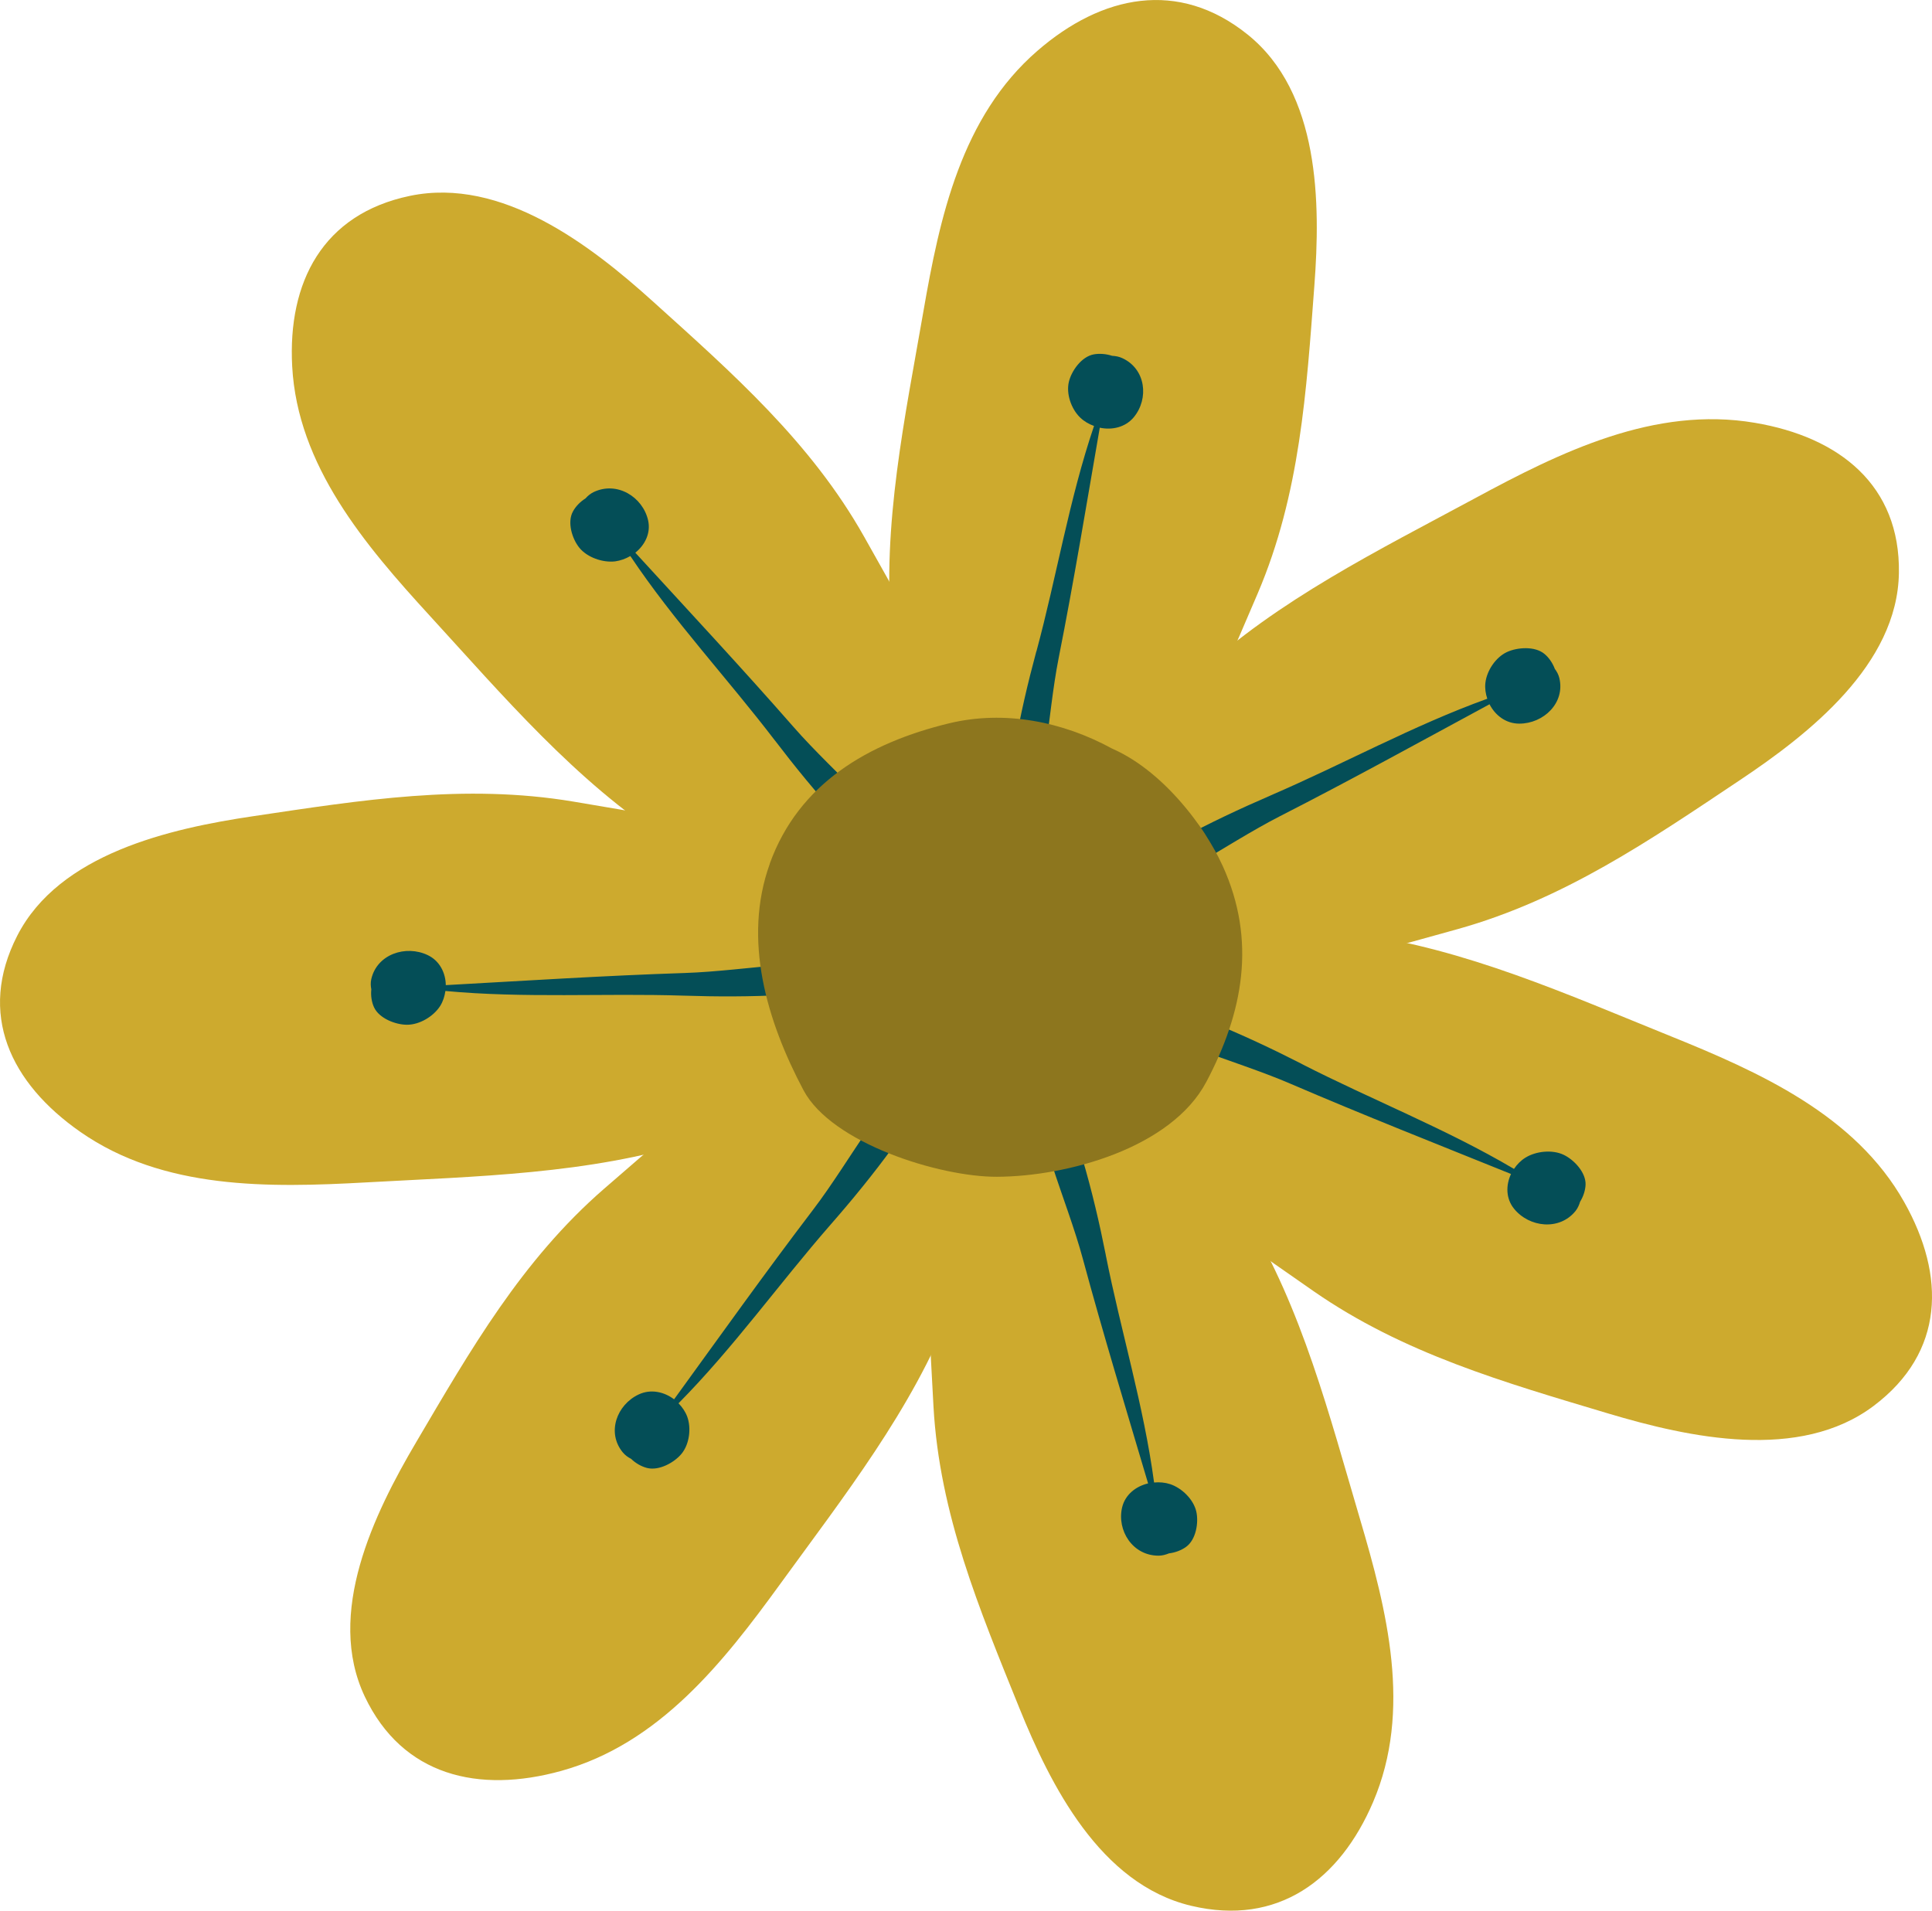
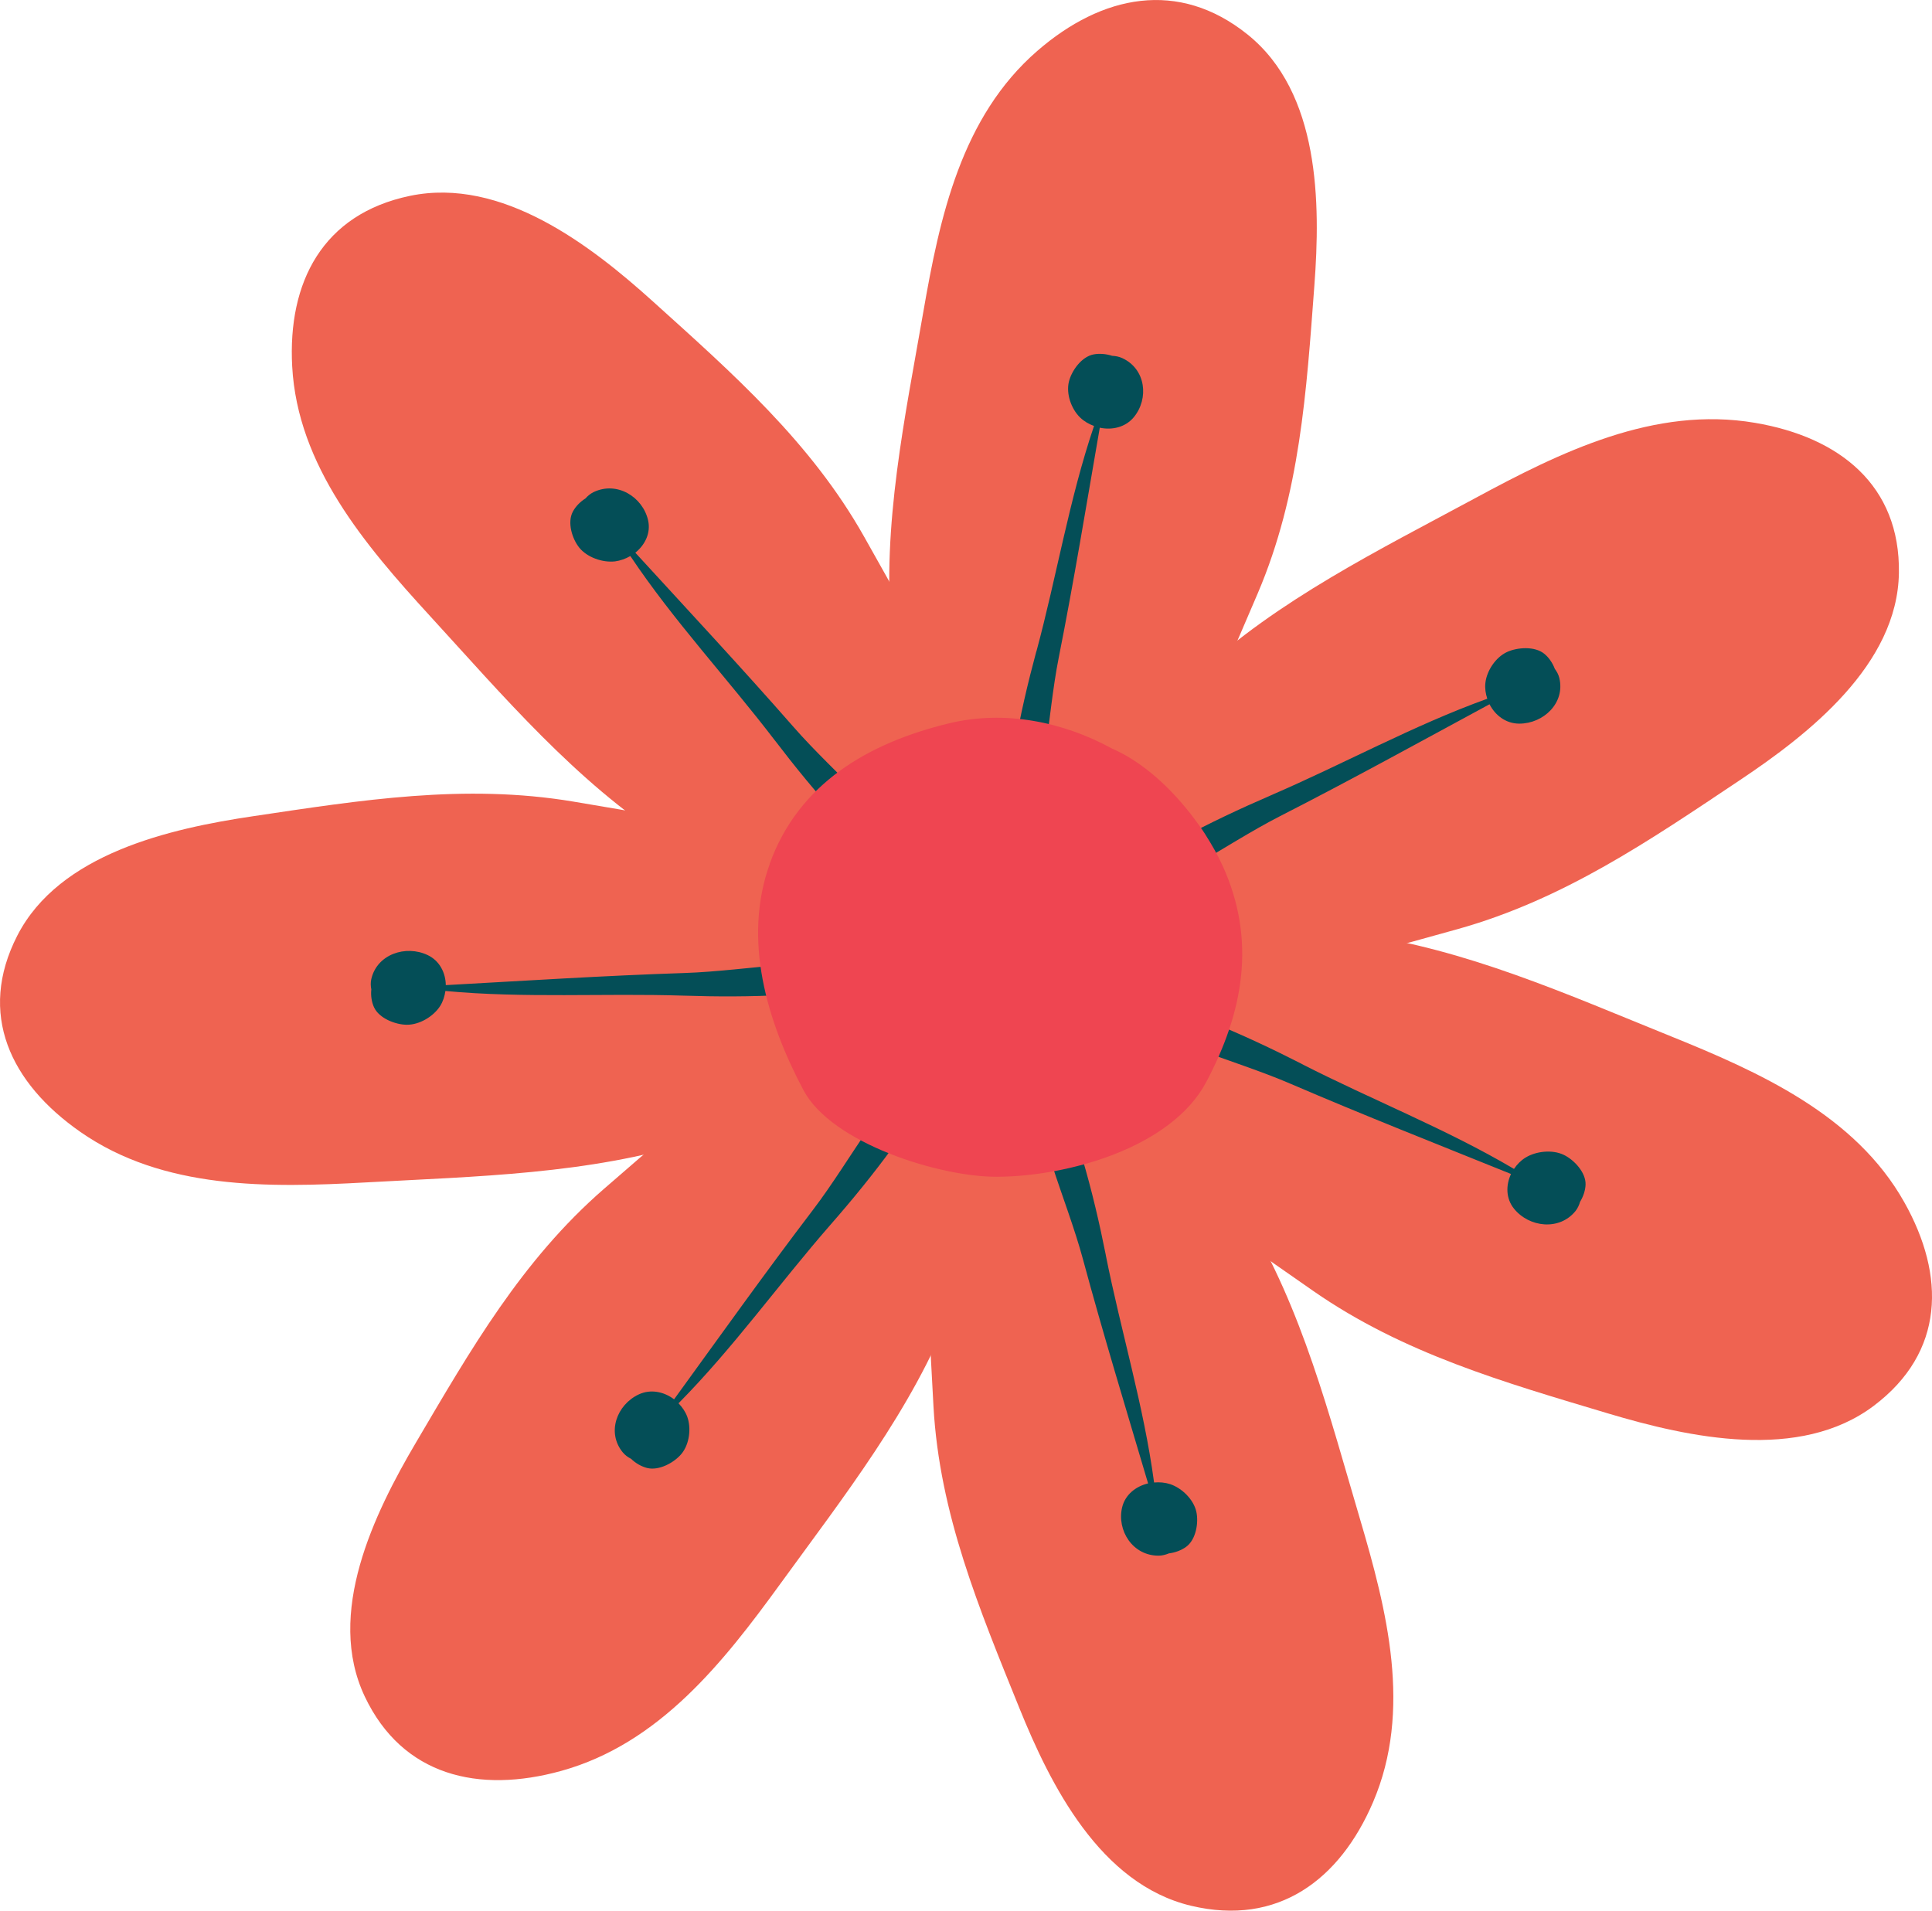
<svg xmlns="http://www.w3.org/2000/svg" width="14.911mm" height="14.748mm" viewBox="0 0 14.911 14.748" version="1.1" id="svg1015">
  <defs id="defs1009" />
  <g id="layer1" transform="translate(184.0551,-337.796)">
    <g transform="matrix(0.3527778,0,0,-0.3527778,-312.4675,493.754)" id="g2644">
-       <path d="m 383.509,428.247 c -0.216,2.332 0.298,4.73 0.695,7.017 0.358,2.066 0.829,4.267 2.497,5.711 1.407,1.22 3.082,1.571 4.595,0.357 1.587,-1.274 1.598,-3.691 1.463,-5.492 -0.174,-2.315 -0.311,-4.56 -1.239,-6.736 -0.529,-1.241 -1.053,-2.458 -1.667,-3.655 -0.235,-0.459 -0.727,-1.254 -1.254,-1.557 -0.592,-0.977 -2.022,-1.137 -3.123,-0.738 -1.924,0.699 -1.819,3.509 -1.965,5.093" style="fill:#cdaa2e;fill-opacity:1;fill-rule:nonzero;stroke:none;stroke-width:0.1" id="path472" />
-       <path d="m 390.212,427.336 c 1.734,1.619 3.974,2.722 6.053,3.844 1.878,1.015 3.934,2.028 6.131,1.655 1.855,-0.313 3.181,-1.371 3.151,-3.284 -0.03,-2.005 -1.96,-3.521 -3.488,-4.54 -1.962,-1.311 -3.845,-2.605 -6.167,-3.254 -1.323,-0.37 -2.625,-0.73 -3.967,-1.008 -0.514,-0.106 -1.458,-0.226 -2.029,-0.013 -1.151,-0.157 -2.172,0.835 -2.538,1.924 -0.639,1.904 1.677,3.576 2.853,4.675" style="fill:#cdaa2e;fill-opacity:1;fill-rule:nonzero;stroke:none;stroke-width:0.1" id="path474" />
-       <path d="m 393.663,421.652 c 2.378,-0.313 4.658,-1.335 6.853,-2.222 1.984,-0.801 4.076,-1.738 5.149,-3.648 0.906,-1.611 0.884,-3.282 -0.665,-4.452 -1.625,-1.227 -4.044,-0.699 -5.812,-0.17 -2.274,0.681 -4.483,1.311 -6.451,2.679 -1.121,0.778 -2.221,1.549 -3.28,2.399 -0.406,0.326 -1.09,0.971 -1.275,1.541 -0.844,0.78 -0.687,2.177 -0.041,3.136 1.126,1.675 3.908,0.95 5.523,0.736" style="fill:#cdaa2e;fill-opacity:1;fill-rule:nonzero;stroke:none;stroke-width:0.1" id="path476" />
-       <path d="m 391.261,415.477 c 1.231,-2.011 1.834,-4.388 2.493,-6.616 0.595,-2.013 1.149,-4.195 0.289,-6.204 -0.725,-1.695 -2.078,-2.721 -3.981,-2.268 -1.995,0.475 -3.08,2.65 -3.759,4.33 -0.873,2.16 -1.746,4.239 -1.877,6.593 -0.075,1.342 -0.145,2.661 -0.123,3.999 0.008,0.513 0.098,1.438 0.438,1.933 0.099,1.132 1.317,1.882 2.487,1.987 2.044,0.186 3.198,-2.391 4.034,-3.755" style="fill:#cdaa2e;fill-opacity:1;fill-rule:nonzero;stroke:none;stroke-width:0.1" id="path478" />
-       <path d="m 384.817,413.457 c -0.842,-2.193 -2.371,-4.135 -3.744,-6.027 -1.241,-1.709 -2.643,-3.493 -4.788,-4.089 -1.811,-0.503 -3.476,-0.11 -4.3,1.624 -0.863,1.82 0.202,4.004 1.124,5.568 1.186,2.013 2.306,3.976 4.111,5.544 1.027,0.893 2.04,1.769 3.125,2.588 0.416,0.312 1.213,0.821 1.823,0.87 0.968,0.629 2.328,0.168 3.142,-0.659 1.422,-1.444 0.079,-3.931 -0.493,-5.42" style="fill:#cdaa2e;fill-opacity:1;fill-rule:nonzero;stroke:none;stroke-width:0.1" id="path480" />
-       <path d="m 379.182,417.117 c -2.282,-0.725 -4.79,-0.769 -7.162,-0.901 -2.142,-0.119 -4.445,-0.161 -6.259,1.105 -1.532,1.069 -2.255,2.583 -1.379,4.294 0.919,1.792 3.331,2.342 5.161,2.613 2.351,0.35 4.622,0.718 7.002,0.32 1.356,-0.227 2.69,-0.454 4.022,-0.772 0.51,-0.122 1.414,-0.413 1.834,-0.847 1.107,-0.347 1.587,-1.672 1.432,-2.809 -0.27,-1.986 -3.1,-2.512 -4.65,-3.003" style="fill:#cdaa2e;fill-opacity:1;fill-rule:nonzero;stroke:none;stroke-width:0.1" id="path482" />
-       <path d="m 378.601,423.699 c -2.004,1.289 -3.603,3.177 -5.187,4.906 -1.431,1.562 -2.901,3.292 -3.018,5.466 -0.099,1.836 0.663,3.332 2.579,3.73 2.008,0.416 3.953,-1.083 5.311,-2.309 1.747,-1.577 3.457,-3.08 4.621,-5.146 0.664,-1.176 1.313,-2.335 1.89,-3.551 0.22,-0.465 0.551,-1.337 0.464,-1.928 0.412,-1.062 -0.35,-2.254 -1.358,-2.844 -1.759,-1.032 -3.943,0.8 -5.303,1.675" style="fill:#cdaa2e;fill-opacity:1;fill-rule:nonzero;stroke:none;stroke-width:0.1" id="path484" />
+       <g id="g6290" style="fill:#ef6351;fill-opacity:1">
+         <path d="m 391.261,415.477 c 1.231,-2.011 1.834,-4.388 2.493,-6.616 0.595,-2.013 1.149,-4.195 0.289,-6.204 -0.725,-1.695 -2.078,-2.721 -3.981,-2.268 -1.995,0.475 -3.08,2.65 -3.759,4.33 -0.873,2.16 -1.746,4.239 -1.877,6.593 -0.075,1.342 -0.145,2.661 -0.123,3.999 0.008,0.513 0.098,1.438 0.438,1.933 0.099,1.132 1.317,1.882 2.487,1.987 2.044,0.186 3.198,-2.391 4.034,-3.755" style="fill:#ef6351;fill-opacity:1;fill-rule:nonzero;stroke:none;stroke-width:0.1" id="path478" />
+         <g id="g6280" style="fill:#ef6351;fill-opacity:1">
+           <path d="m 383.509,428.247 c -0.216,2.332 0.298,4.73 0.695,7.017 0.358,2.066 0.829,4.267 2.497,5.711 1.407,1.22 3.082,1.571 4.595,0.357 1.587,-1.274 1.598,-3.691 1.463,-5.492 -0.174,-2.315 -0.311,-4.56 -1.239,-6.736 -0.529,-1.241 -1.053,-2.458 -1.667,-3.655 -0.235,-0.459 -0.727,-1.254 -1.254,-1.557 -0.592,-0.977 -2.022,-1.137 -3.123,-0.738 -1.924,0.699 -1.819,3.509 -1.965,5.093" style="fill:#ef6351;fill-opacity:1;fill-rule:nonzero;stroke:none;stroke-width:0.1" id="path472" />
+           <path d="m 390.212,427.336 c 1.734,1.619 3.974,2.722 6.053,3.844 1.878,1.015 3.934,2.028 6.131,1.655 1.855,-0.313 3.181,-1.371 3.151,-3.284 -0.03,-2.005 -1.96,-3.521 -3.488,-4.54 -1.962,-1.311 -3.845,-2.605 -6.167,-3.254 -1.323,-0.37 -2.625,-0.73 -3.967,-1.008 -0.514,-0.106 -1.458,-0.226 -2.029,-0.013 -1.151,-0.157 -2.172,0.835 -2.538,1.924 -0.639,1.904 1.677,3.576 2.853,4.675" style="fill:#ef6351;fill-opacity:1;fill-rule:nonzero;stroke:none;stroke-width:0.1" id="path474" />
+           <path d="m 393.663,421.652 c 2.378,-0.313 4.658,-1.335 6.853,-2.222 1.984,-0.801 4.076,-1.738 5.149,-3.648 0.906,-1.611 0.884,-3.282 -0.665,-4.452 -1.625,-1.227 -4.044,-0.699 -5.812,-0.17 -2.274,0.681 -4.483,1.311 -6.451,2.679 -1.121,0.778 -2.221,1.549 -3.28,2.399 -0.406,0.326 -1.09,0.971 -1.275,1.541 -0.844,0.78 -0.687,2.177 -0.041,3.136 1.126,1.675 3.908,0.95 5.523,0.736" style="fill:#ef6351;fill-opacity:1;fill-rule:nonzero;stroke:none;stroke-width:0.1" id="path476" />
+           <path d="m 384.817,413.457 c -0.842,-2.193 -2.371,-4.135 -3.744,-6.027 -1.241,-1.709 -2.643,-3.493 -4.788,-4.089 -1.811,-0.503 -3.476,-0.11 -4.3,1.624 -0.863,1.82 0.202,4.004 1.124,5.568 1.186,2.013 2.306,3.976 4.111,5.544 1.027,0.893 2.04,1.769 3.125,2.588 0.416,0.312 1.213,0.821 1.823,0.87 0.968,0.629 2.328,0.168 3.142,-0.659 1.422,-1.444 0.079,-3.931 -0.493,-5.42" style="fill:#ef6351;fill-opacity:1;fill-rule:nonzero;stroke:none;stroke-width:0.1" id="path480" />
+           <path d="m 379.182,417.117 c -2.282,-0.725 -4.79,-0.769 -7.162,-0.901 -2.142,-0.119 -4.445,-0.161 -6.259,1.105 -1.532,1.069 -2.255,2.583 -1.379,4.294 0.919,1.792 3.331,2.342 5.161,2.613 2.351,0.35 4.622,0.718 7.002,0.32 1.356,-0.227 2.69,-0.454 4.022,-0.772 0.51,-0.122 1.414,-0.413 1.834,-0.847 1.107,-0.347 1.587,-1.672 1.432,-2.809 -0.27,-1.986 -3.1,-2.512 -4.65,-3.003" style="fill:#ef6351;fill-opacity:1;fill-rule:nonzero;stroke:none;stroke-width:0.1" id="path482" />
+           <path d="m 378.601,423.699 c -2.004,1.289 -3.603,3.177 -5.187,4.906 -1.431,1.562 -2.901,3.292 -3.018,5.466 -0.099,1.836 0.663,3.332 2.579,3.73 2.008,0.416 3.953,-1.083 5.311,-2.309 1.747,-1.577 3.457,-3.08 4.621,-5.146 0.664,-1.176 1.313,-2.335 1.89,-3.551 0.22,-0.465 0.551,-1.337 0.464,-1.928 0.412,-1.062 -0.35,-2.254 -1.358,-2.844 -1.759,-1.032 -3.943,0.8 -5.303,1.675" style="fill:#ef6351;fill-opacity:1;fill-rule:nonzero;stroke:none;stroke-width:0.1" id="path484" />
+         </g>
+       </g>
      <path d="m 386.678,427.834 c 0.444,1.644 0.714,3.319 1.26,4.932 -0.113,0.041 -0.217,0.101 -0.302,0.183 -0.196,0.188 -0.311,0.52 -0.248,0.783 0.057,0.239 0.275,0.55 0.543,0.6 0.125,0.023 0.271,0.012 0.403,-0.031 0.075,-0.004 0.15,-0.017 0.223,-0.051 0.518,-0.239 0.585,-0.887 0.252,-1.292 -0.185,-0.223 -0.476,-0.287 -0.745,-0.23 -0.291,-1.678 -0.565,-3.354 -0.897,-5.026 -0.267,-1.342 -0.274,-3.007 -0.865,-4.233 -0.074,-0.156 -0.323,-0.075 -0.321,0.084 0.021,1.415 0.327,2.916 0.695,4.281" style="fill:#044e57;fill-opacity:1;fill-rule:nonzero;stroke:none;stroke-width:0.1" id="path486" />
      <path d="m 391.807,424.685 c 1.593,0.686 3.104,1.524 4.735,2.113 -0.037,0.111 -0.055,0.229 -0.042,0.344 0.029,0.267 0.223,0.562 0.473,0.678 0.227,0.105 0.612,0.132 0.819,-0.041 0.097,-0.08 0.179,-0.199 0.227,-0.327 0.044,-0.059 0.08,-0.124 0.099,-0.201 0.132,-0.545 -0.346,-0.999 -0.878,-0.998 -0.294,0.001 -0.526,0.184 -0.649,0.424 -1.525,-0.824 -3.038,-1.66 -4.585,-2.449 -1.24,-0.634 -2.579,-1.666 -3.93,-1.981 -0.171,-0.04 -0.26,0.201 -0.132,0.298 1.147,0.867 2.54,1.568 3.863,2.139" style="fill:#044e57;fill-opacity:1;fill-rule:nonzero;stroke:none;stroke-width:0.1" id="path488" />
      <path d="m 392.482,418.807 c 1.543,-0.788 3.156,-1.418 4.644,-2.296 0.067,0.099 0.15,0.184 0.25,0.246 0.232,0.144 0.589,0.181 0.838,0.062 0.226,-0.108 0.486,-0.385 0.478,-0.65 -0.004,-0.124 -0.048,-0.26 -0.12,-0.377 -0.02,-0.069 -0.05,-0.138 -0.099,-0.201 -0.354,-0.439 -1.016,-0.359 -1.346,0.049 -0.182,0.225 -0.18,0.517 -0.066,0.76 -1.611,0.651 -3.222,1.285 -4.819,1.972 -1.281,0.552 -2.942,0.93 -4.036,1.765 -0.139,0.104 -0.003,0.324 0.156,0.286 1.409,-0.336 2.84,-0.961 4.122,-1.615" style="fill:#044e57;fill-opacity:1;fill-rule:nonzero;stroke:none;stroke-width:0.1" id="path490" />
      <path d="m 388.195,414.627 c 0.331,-1.669 0.831,-3.293 1.057,-4.977 0.12,0.011 0.241,0 0.352,-0.036 0.26,-0.087 0.512,-0.337 0.572,-0.601 0.054,-0.24 -0.005,-0.611 -0.222,-0.77 -0.102,-0.075 -0.239,-0.127 -0.377,-0.144 -0.069,-0.028 -0.143,-0.049 -0.223,-0.05 -0.572,-0.003 -0.92,0.552 -0.801,1.057 0.067,0.279 0.301,0.461 0.568,0.524 -0.484,1.635 -0.981,3.26 -1.426,4.908 -0.356,1.323 -1.09,2.826 -1.103,4.181 -0.002,0.172 0.258,0.204 0.327,0.059 0.61,-1.284 1.002,-2.767 1.277,-4.152" style="fill:#044e57;fill-opacity:1;fill-rule:nonzero;stroke:none;stroke-width:0.1" id="path492" />
      <path d="m 382.175,415.292 c -1.13,-1.294 -2.119,-2.688 -3.327,-3.909 0.083,-0.086 0.151,-0.185 0.191,-0.294 0.091,-0.252 0.048,-0.6 -0.125,-0.811 -0.158,-0.191 -0.492,-0.377 -0.755,-0.31 -0.124,0.032 -0.251,0.104 -0.349,0.2 -0.066,0.033 -0.129,0.078 -0.18,0.139 -0.36,0.435 -0.132,1.046 0.348,1.27 0.265,0.124 0.556,0.057 0.773,-0.107 1.008,1.389 2,2.781 3.041,4.148 0.837,1.097 1.584,2.594 2.661,3.449 0.137,0.109 0.325,-0.07 0.252,-0.212 -0.648,-1.266 -1.591,-2.49 -2.53,-3.563" style="fill:#044e57;fill-opacity:1;fill-rule:nonzero;stroke:none;stroke-width:0.1" id="path494" />
      <path d="m 378.954,420.302 c -1.741,0.056 -3.474,-0.06 -5.206,0.102 -0.017,-0.118 -0.053,-0.23 -0.115,-0.329 -0.145,-0.227 -0.451,-0.412 -0.728,-0.41 -0.251,9.7e-4 -0.609,0.141 -0.719,0.383 -0.052,0.114 -0.074,0.256 -0.059,0.391 -0.014,0.072 -0.018,0.146 -5e-4,0.224 0.123,0.546 0.756,0.754 1.234,0.526 0.263,-0.125 0.392,-0.389 0.396,-0.657 1.741,0.096 3.475,0.208 5.219,0.265 1.399,0.045 3.064,0.408 4.421,0.119 0.172,-0.036 0.146,-0.292 -0.013,-0.324 -1.419,-0.295 -2.986,-0.338 -4.43,-0.29" style="fill:#044e57;fill-opacity:1;fill-rule:nonzero;stroke:none;stroke-width:0.1" id="path496" />
      <path d="m 380.958,425.883 c -1.041,1.363 -2.213,2.614 -3.164,4.037 -0.104,-0.06 -0.218,-0.101 -0.335,-0.117 -0.273,-0.031 -0.611,0.088 -0.782,0.3 -0.155,0.192 -0.268,0.552 -0.141,0.788 0.058,0.111 0.158,0.215 0.276,0.289 0.049,0.055 0.106,0.104 0.178,0.139 0.515,0.246 1.075,-0.107 1.192,-0.615 0.064,-0.279 -0.067,-0.541 -0.279,-0.711 1.162,-1.269 2.332,-2.523 3.466,-3.818 0.909,-1.04 2.237,-2.084 2.852,-3.299 0.079,-0.154 -0.142,-0.293 -0.268,-0.192 -1.121,0.898 -2.131,2.067 -2.995,3.2" style="fill:#044e57;fill-opacity:1;fill-rule:nonzero;stroke:none;stroke-width:0.1" id="path498" />
-       <path d="m 380.843,423.187 c 0.632,1.755 2.154,2.645 3.924,3.073 1.213,0.293 2.484,0.039 3.569,-0.554 0.605,-0.264 1.162,-0.753 1.61,-1.297 0.066,-0.076 0.126,-0.158 0.187,-0.238 0.035,-0.048 0.071,-0.095 0.105,-0.143 0.088,-0.122 0.168,-0.247 0.244,-0.376 0.065,-0.108 0.124,-0.215 0.178,-0.32 0.013,-0.027 0.026,-0.053 0.039,-0.08 0.018,-0.036 0.037,-0.073 0.053,-0.109 0.748,-1.643 0.445,-3.213 -0.357,-4.728 -0.768,-1.451 -3.05,-2.071 -4.582,-2.076 -1.251,-0.005 -3.615,0.732 -4.231,1.894 -0.801,1.509 -1.335,3.294 -0.737,4.954" style="fill:#8d761e;fill-opacity:1;fill-rule:nonzero;stroke:none;stroke-width:0.1" id="path500" />
+       <path d="m 380.843,423.187 c 0.632,1.755 2.154,2.645 3.924,3.073 1.213,0.293 2.484,0.039 3.569,-0.554 0.605,-0.264 1.162,-0.753 1.61,-1.297 0.066,-0.076 0.126,-0.158 0.187,-0.238 0.035,-0.048 0.071,-0.095 0.105,-0.143 0.088,-0.122 0.168,-0.247 0.244,-0.376 0.065,-0.108 0.124,-0.215 0.178,-0.32 0.013,-0.027 0.026,-0.053 0.039,-0.08 0.018,-0.036 0.037,-0.073 0.053,-0.109 0.748,-1.643 0.445,-3.213 -0.357,-4.728 -0.768,-1.451 -3.05,-2.071 -4.582,-2.076 -1.251,-0.005 -3.615,0.732 -4.231,1.894 -0.801,1.509 -1.335,3.294 -0.737,4.954" style="fill:#ef4551;fill-opacity:1;fill-rule:nonzero;stroke:none;stroke-width:0.1" id="path500" />
    </g>
  </g>
</svg>
